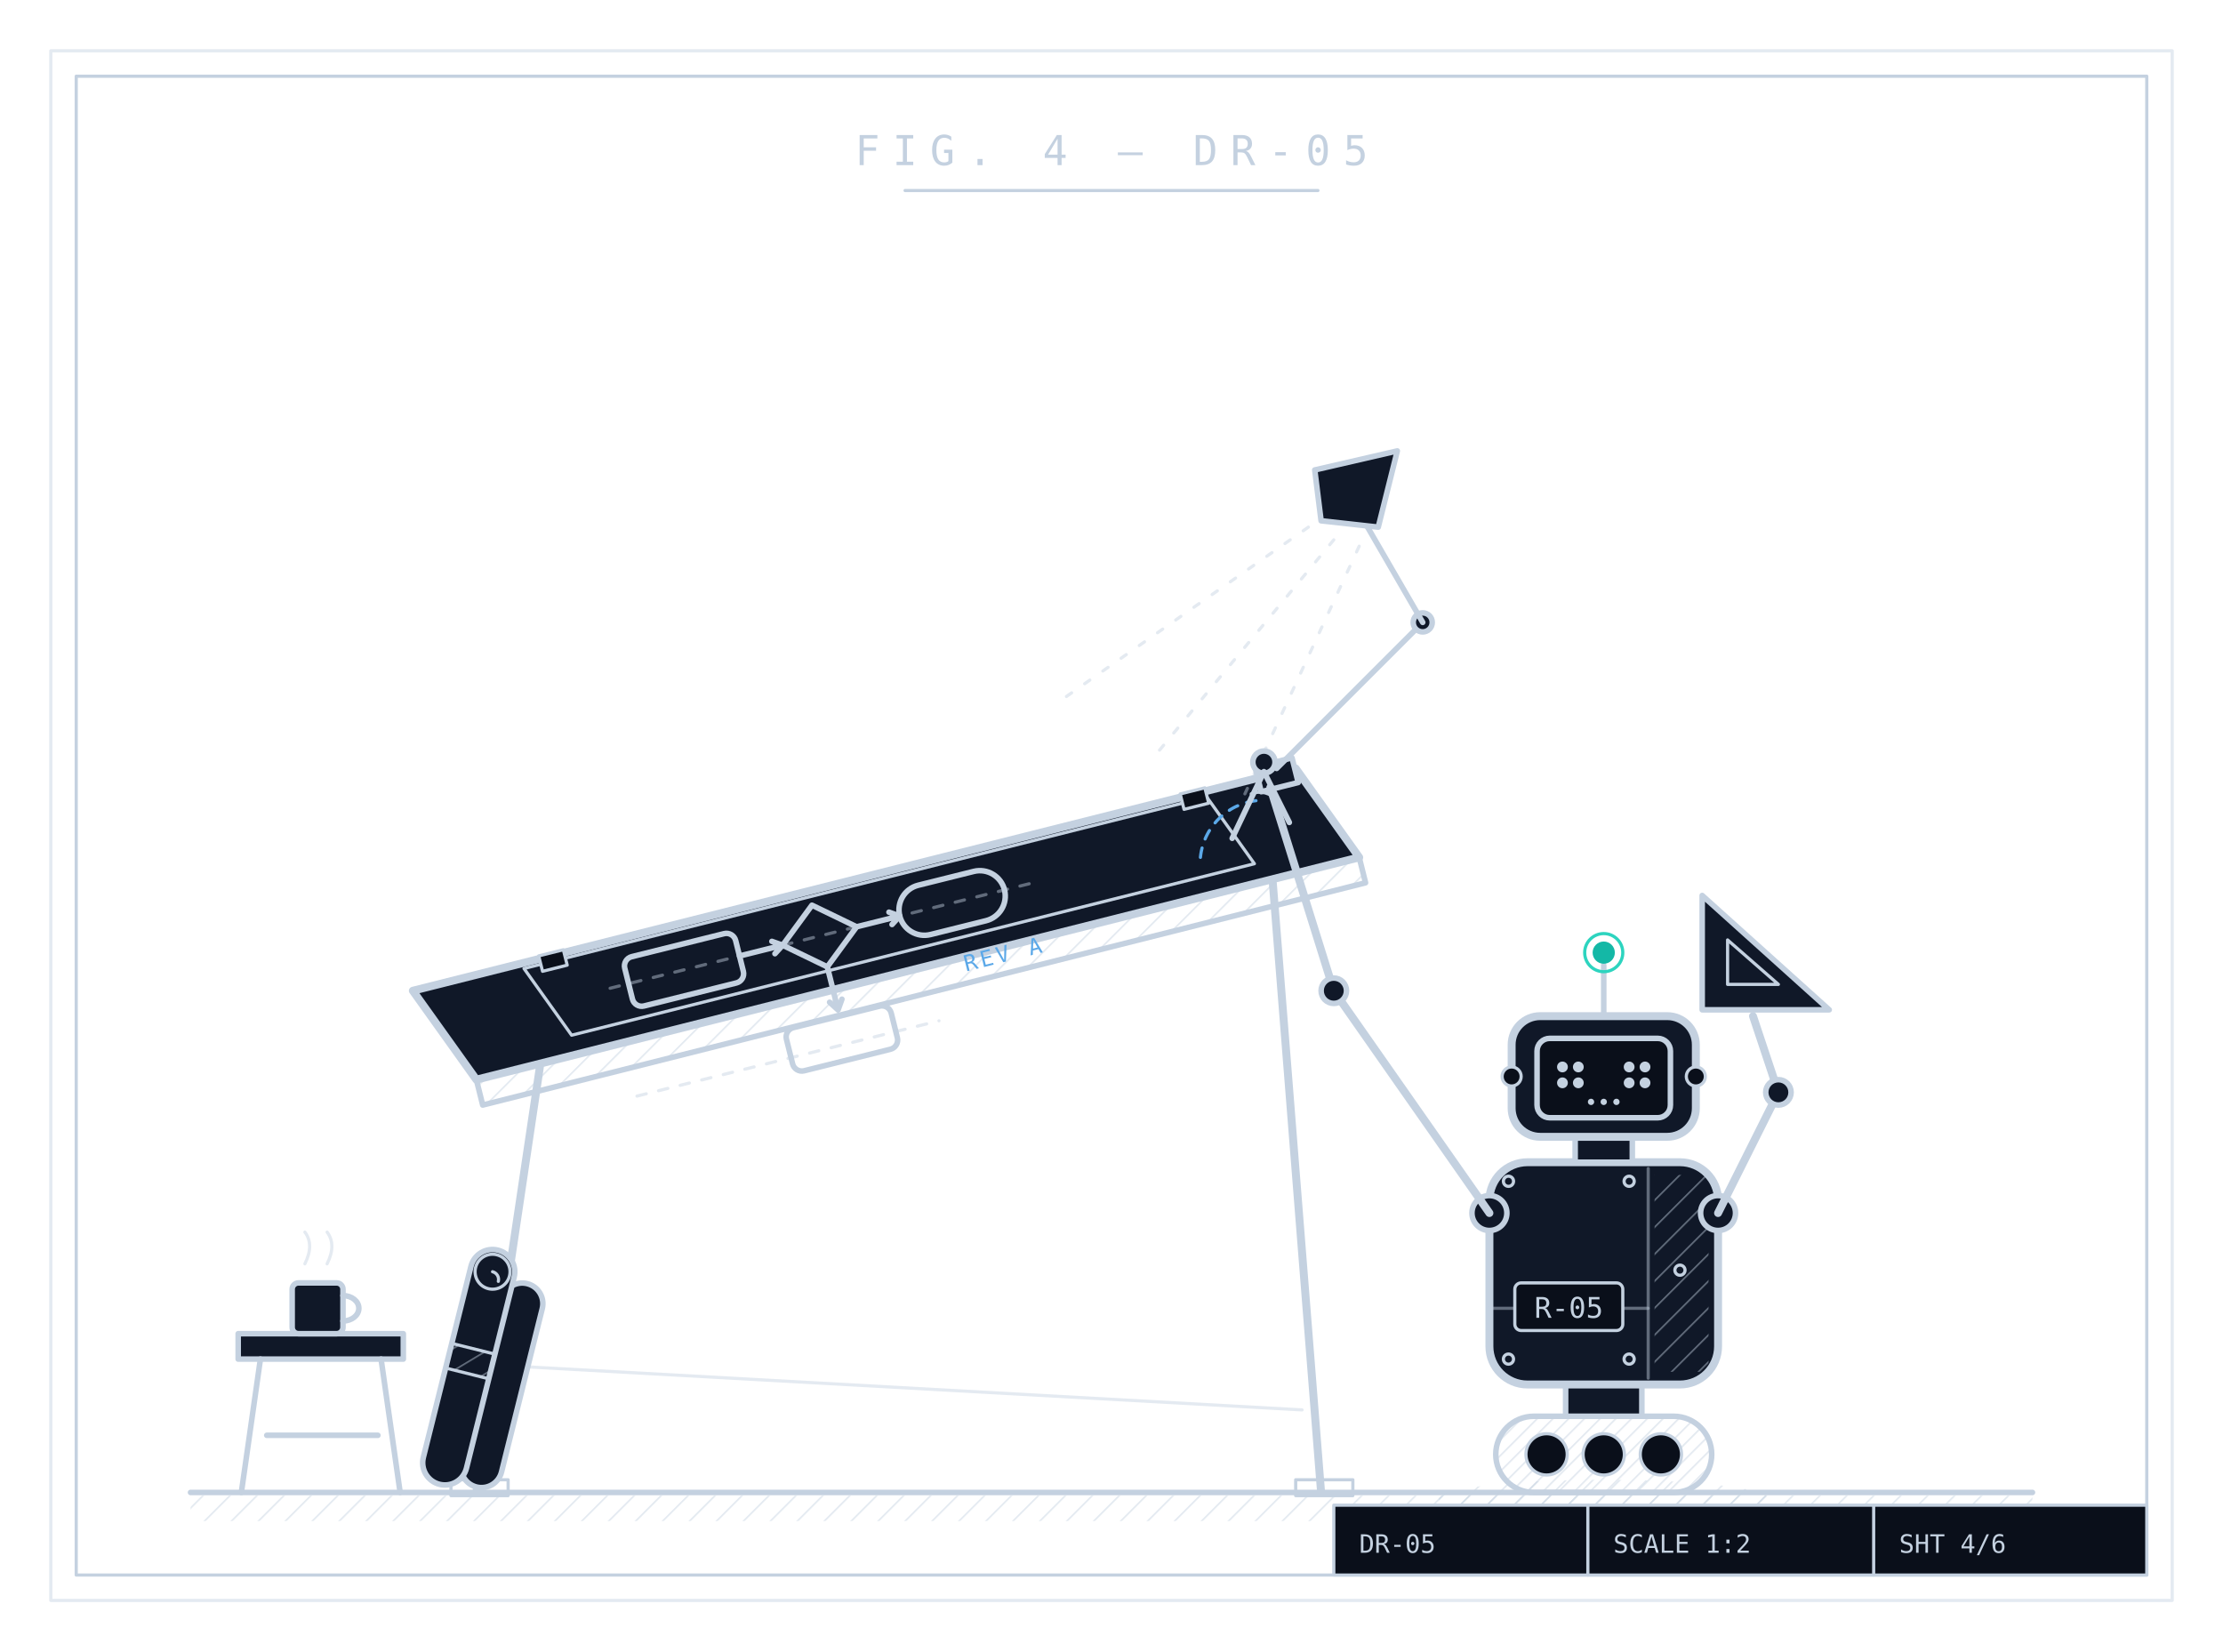
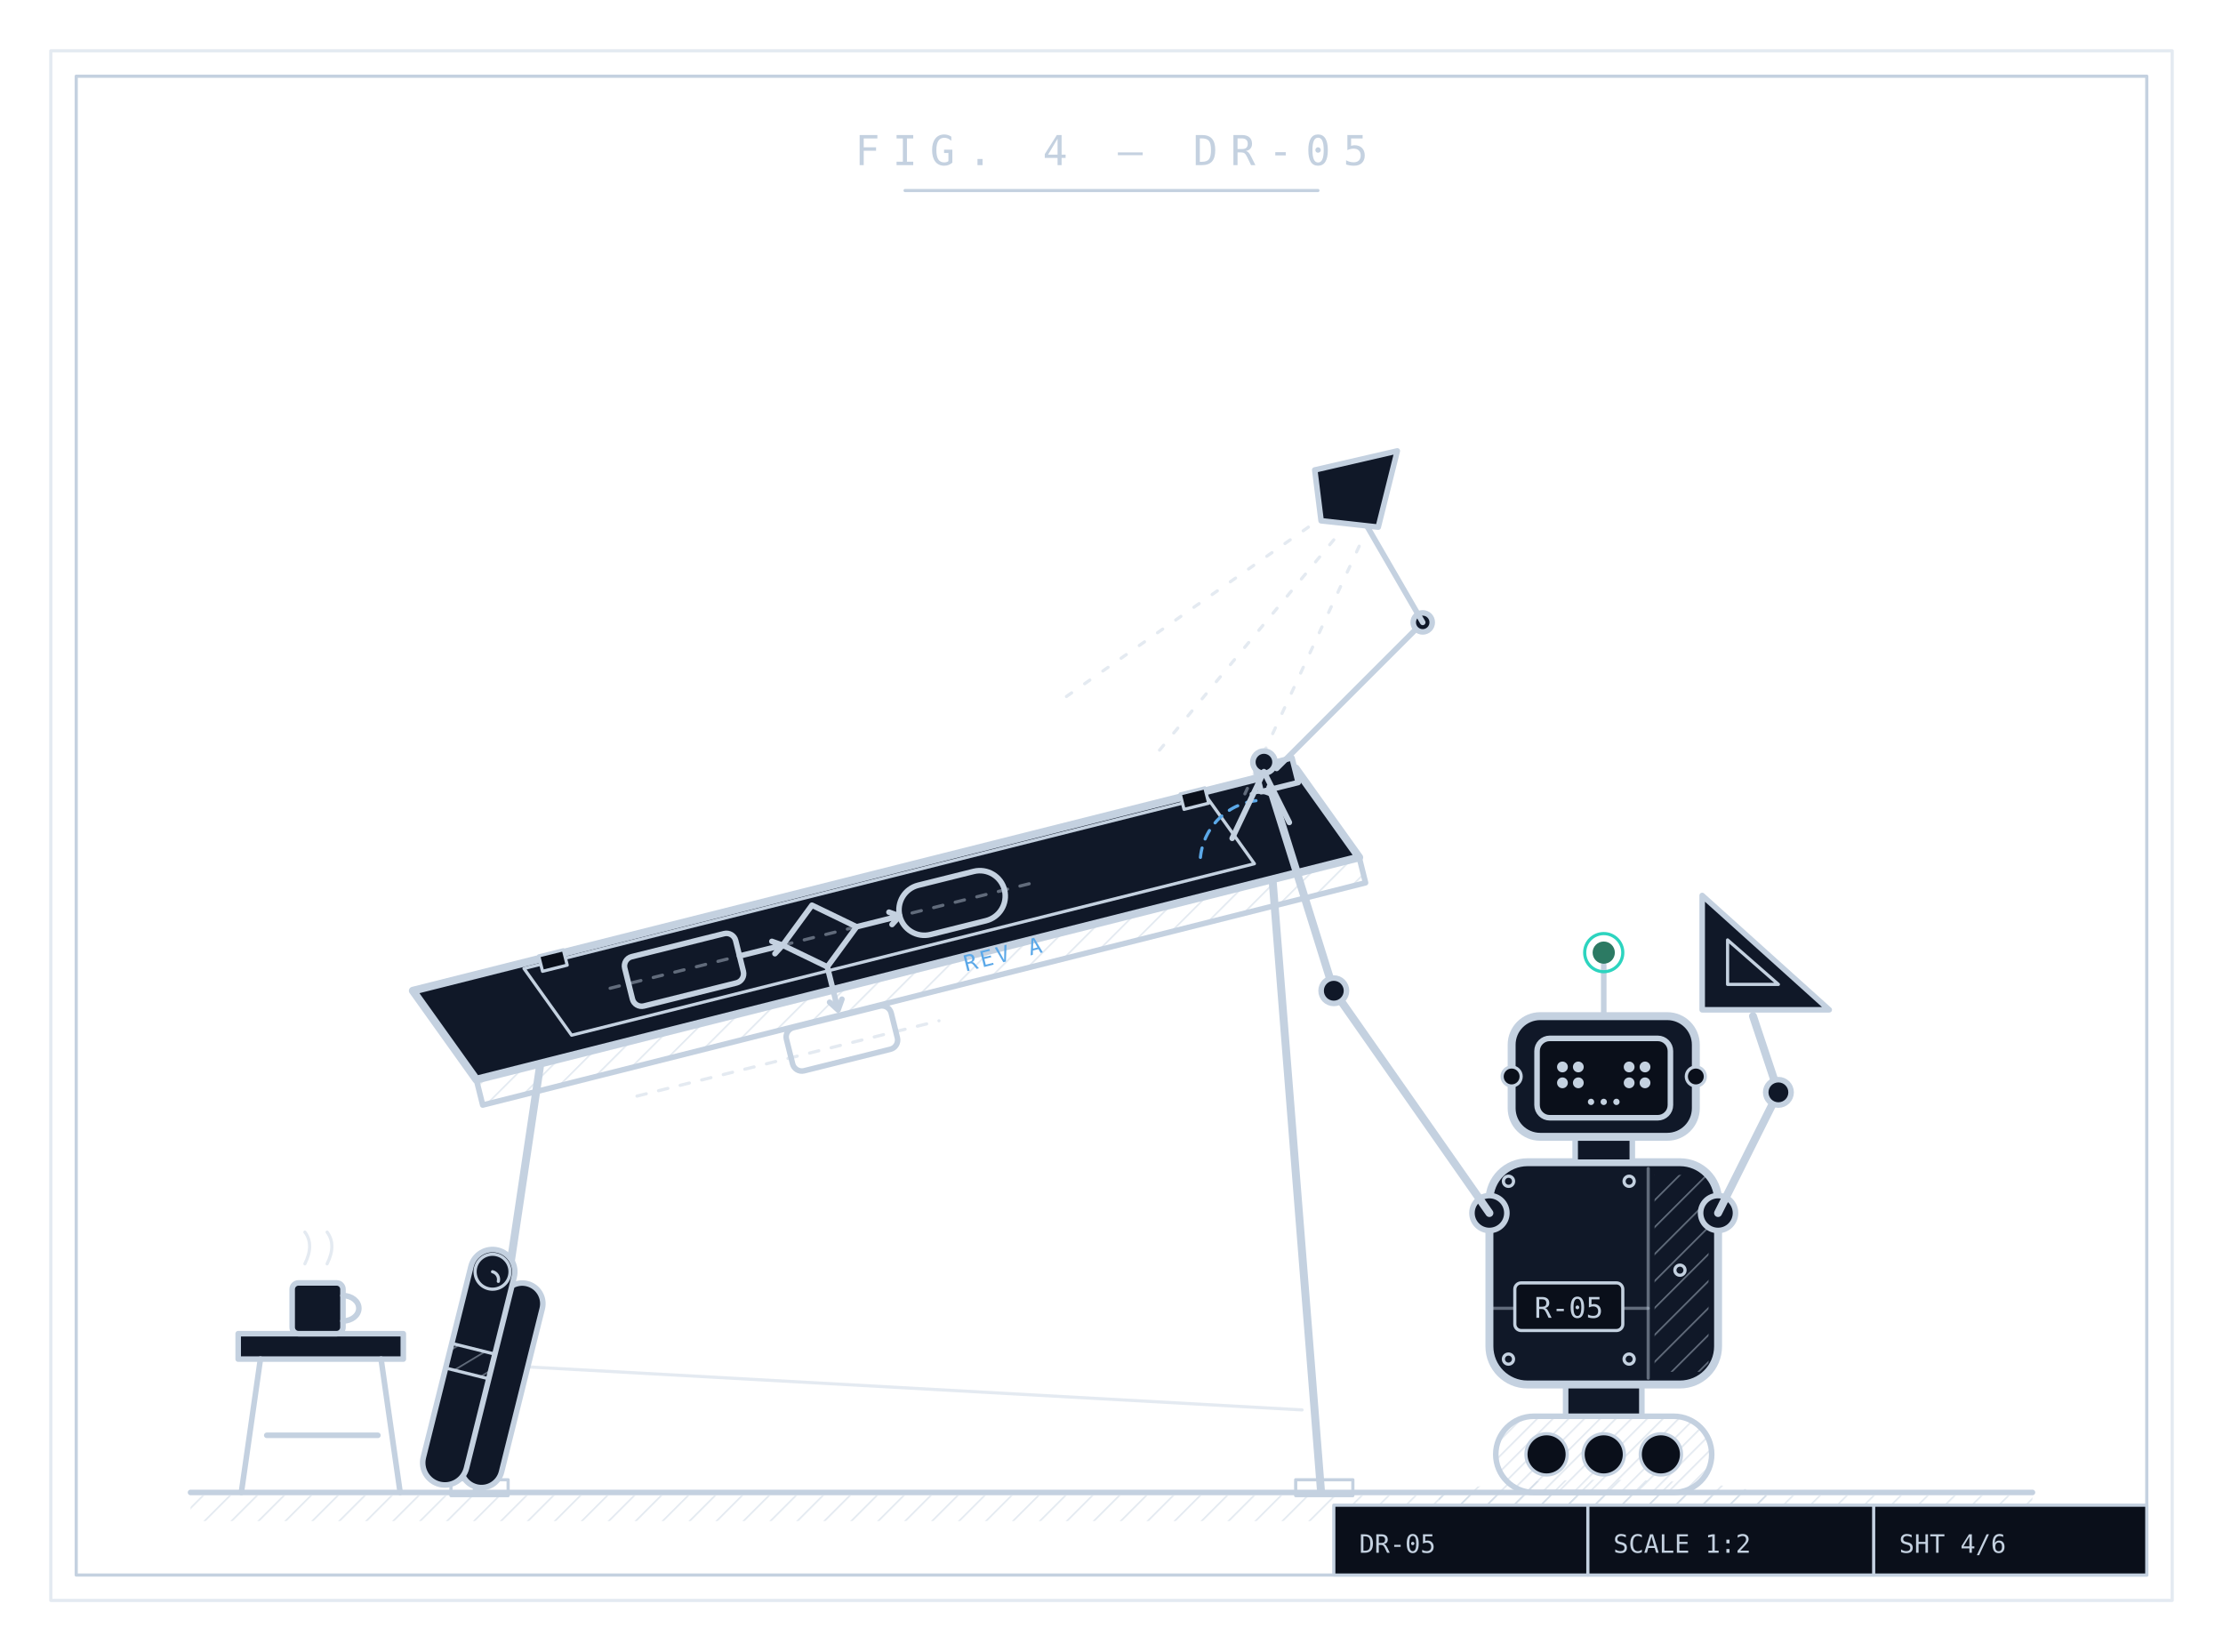
<svg xmlns="http://www.w3.org/2000/svg" viewBox="0 0 700 520">
  <style>
    .ill-live{animation:cdPulse 2.4s ease-in-out infinite}
    @keyframes cdPulse{0%,100%{opacity:.35}50%{opacity:1}}
    .cd-fore{transform-origin:420px 312px;animation:cdSketch 1.6s ease-in-out infinite}
    @keyframes cdSketch{0%,100%{transform:rotate(4deg)}50%{transform:rotate(-4deg)}}
    .cd-cone{animation:cdCone 4s ease-in-out infinite}
    @keyframes cdCone{0%,100%{opacity:.9}50%{opacity:1}}
    .cd-st1,.cd-st2{animation:cdSteam 3.2s ease-in-out infinite}
    .cd-st2{animation-delay:-1.6s}
    @keyframes cdSteam{0%{transform:translateY(0);opacity:.75}60%{opacity:.3}100%{transform:translateY(-4px);opacity:0}}
    @media (prefers-reduced-motion: reduce){*{animation:none !important}}
  </style>
  <defs>
    <pattern id="dH" patternUnits="userSpaceOnUse" width="6" height="6" patternTransform="rotate(45)">
      <line x1="0" y1="0" x2="0" y2="6" stroke="rgba(196,209,224,.45)" stroke-width="1" />
    </pattern>
    <pattern id="dHd" patternUnits="userSpaceOnUse" width="3.5" height="3.5" patternTransform="rotate(45)">
      <line x1="0" y1="0" x2="0" y2="3.5" stroke="rgba(196,209,224,.45)" stroke-width="1" />
    </pattern>
    <g id="dBot" stroke="#C4D1E0" fill="none" stroke-linecap="round" stroke-linejoin="round">
      <rect x="-34" y="-24" width="68" height="24" rx="12" fill="url(#dHd)" stroke-width="1.75" />
      <circle cx="-18" cy="-12" r="6.5" fill="#0A0F1A" stroke-width="1" />
      <circle cx="0" cy="-12" r="6.5" fill="#0A0F1A" stroke-width="1" />
      <circle cx="18" cy="-12" r="6.5" fill="#0A0F1A" stroke-width="1" />
      <rect x="-12" y="-34" width="24" height="10" fill="#101828" stroke-width="1.75" />
      <rect x="-36" y="-104" width="72" height="70" rx="12" fill="#101828" stroke-width="2.5" class="ill-draw" />
      <rect x="16" y="-100" width="17" height="62" fill="url(#dH)" stroke="none" />
      <path d="M14 -102 V-36" stroke="rgba(196,209,224,.45)" stroke-width="1" />
      <path d="M-36 -58 H14" stroke="rgba(196,209,224,.45)" stroke-width="1" />
      <circle cx="-30" cy="-98" r="1.6" stroke-width="1" />
      <circle cx="-30" cy="-42" r="1.6" stroke-width="1" />
      <circle cx="8" cy="-98" r="1.6" stroke-width="1" />
      <circle cx="8" cy="-42" r="1.6" stroke-width="1" />
      <circle cx="24" cy="-70" r="1.6" stroke-width="1" />
      <rect x="-28" y="-66" width="34" height="15" rx="2" fill="#0A0F1A" stroke-width="1" />
      <rect x="-9" y="-114" width="18" height="10" fill="#101828" stroke-width="1.75" />
      <rect x="-29" y="-150" width="58" height="38" rx="9" fill="#101828" stroke-width="2.5" class="ill-draw" />
      <rect x="-21" y="-143" width="42" height="25" rx="4" fill="#0A0F1A" stroke-width="1.75" />
      <g fill="#C4D1E0" stroke="none">
        <circle cx="-13" cy="-134" r="1.7" />
        <circle cx="-8" cy="-134" r="1.7" />
        <circle cx="-13" cy="-129" r="1.7" />
        <circle cx="-8" cy="-129" r="1.7" />
        <circle cx="8" cy="-134" r="1.7" />
        <circle cx="13" cy="-134" r="1.7" />
        <circle cx="8" cy="-129" r="1.7" />
        <circle cx="13" cy="-129" r="1.7" />
        <circle cx="-4" cy="-123" r="1" />
        <circle cx="0" cy="-123" r="1" />
        <circle cx="4" cy="-123" r="1" />
      </g>
      <circle cx="-29" cy="-131" r="3" fill="#0A0F1A" stroke-width="1" />
      <circle cx="29" cy="-131" r="3" fill="#0A0F1A" stroke-width="1" />
      <path d="M0 -150 V-166" stroke-width="1.75" />
      <circle cx="0" cy="-170" r="6" stroke="#2DD4BF" stroke-width="1" class="ill-live" />
-       <circle cx="0" cy="-170" r="3.5" fill="#14B8A6" stroke="none" class="ill-live" />
+       <circle cx="0" cy="-170" r="3.5" fill="#2C7A63" stroke="none" class="ill-live" />
      <circle cx="-36" cy="-88" r="5.5" fill="#101828" stroke-width="1.75" />
      <circle cx="36" cy="-88" r="5.5" fill="#101828" stroke-width="1.75" />
    </g>
  </defs>
  <g stroke="#C4D1E0" fill="none" stroke-linecap="round" stroke-linejoin="round">
    <rect x="16" y="16" width="668" height="488" stroke="rgba(196,209,224,.45)" stroke-width="1" />
    <rect x="24" y="24" width="652" height="472" stroke-width="1" />
    <text x="350" y="52" text-anchor="middle" font-family="IBM Plex Mono, monospace" font-size="13" letter-spacing="4" fill="#C4D1E0" stroke="none">FIG. 4 — DR-05</text>
    <path d="M285 60 H415" stroke-width="1" />
    <path d="M60 470 H640" stroke-width="1.75" />
    <rect x="60" y="471" width="580" height="8" fill="url(#dH)" stroke="none" />
    <ellipse cx="505" cy="472" rx="52" ry="6" fill="url(#dH)" stroke="none" />
    <rect x="75" y="420" width="52" height="8" fill="#101828" stroke-width="1.75" />
    <path d="M82 428 L76 470 M120 428 L126 470 M84 452 H119" stroke-width="1.75" />
    <rect x="92" y="404" width="16" height="16" rx="2" fill="#101828" stroke-width="1.75" />
    <path d="M108 408 a5 4 0 0 1 0 8" stroke-width="1.75" />
    <path class="cd-st1" d="M96 398 q3 -6 0 -10" stroke="rgba(196,209,224,.45)" stroke-width="1" />
    <path class="cd-st2" d="M103 398 q3 -6 0 -10" stroke="rgba(196,209,224,.45)" stroke-width="1" />
    <path d="M170 336 L150 470 M400 268 L416 470" stroke-width="2.5" />
    <path d="M158 430 L410 444" stroke="rgba(196,209,224,.45)" stroke-width="1" />
    <rect x="142" y="466" width="18" height="5" stroke-width="1" />
    <rect x="408" y="466" width="18" height="5" stroke-width="1" />
    <path d="M130 312 L408 242 L428 270 L150 340 Z" fill="#101828" stroke-width="2.5" class="ill-draw" />
    <path d="M150 340 L152 348 L430 278 L428 270" fill="url(#dH)" stroke-width="1.75" />
    <path d="M165 305 L380 251 L395 272 L180 326 Z" fill="#101828" stroke-width="1" />
    <rect x="170" y="300" width="8" height="5" fill="#0A0F1A" stroke-width="1" transform="rotate(-14 174 302)" />
    <rect x="372" y="249" width="8" height="5" fill="#0A0F1A" stroke-width="1" transform="rotate(-14 376 251)" />
    <g transform="translate(196,302) rotate(-14)">
      <path d="M-6 8 H130" stroke="rgba(196,209,224,.45)" stroke-width="1" stroke-dasharray="3 4" />
      <path d="M-6 43 H92" stroke="rgba(196,209,224,.45)" stroke-width="1" stroke-dasharray="3 4" />
      <rect x="0" y="0" width="36" height="16" rx="3" stroke-width="1.75" class="ill-draw" />
      <path d="M36 8 H50 l-3 -2 M50 8 l-3 2" stroke-width="1.75" />
      <path d="M62 -2 L74 8 L62 18 L50 8 Z" stroke-width="1.75" class="ill-draw" />
      <path d="M74 8 H88 l-3 -2 M88 8 l-3 2" stroke-width="1.75" />
      <rect x="88" y="0" width="34" height="16" rx="8" stroke-width="1.75" class="ill-draw" />
      <path d="M62 18 V32 l-2 -3 M62 32 l2 -3" stroke-width="1.75" />
      <rect x="44" y="34" width="34" height="14" rx="3" stroke-width="1.75" class="ill-draw" />
      <text x="104" y="30" font-family="IBM Plex Mono, monospace" font-size="7" letter-spacing="1" fill="#5BA8E8" stroke="none">REV A</text>
    </g>
    <path d="M378 270 A20 20 0 0 1 398 252" stroke="#5BA8E8" stroke-width="1" stroke-dasharray="3 3" />
    <rect x="396" y="240" width="12" height="8" fill="#101828" stroke-width="1.75" transform="rotate(-14 402 244)" />
    <path d="M402 242 L448 196" stroke-width="1.75" />
    <circle cx="448" cy="196" r="3" fill="#101828" stroke-width="1.75" />
    <path d="M448 196 L426 158" stroke-width="1.75" />
    <path d="M414 148 L440 142 L434 166 L416 164 Z" fill="#101828" stroke-width="1.75" />
    <path class="cd-cone" d="M420 170 L362 240 M428 172 L392 250 M412 166 L332 222" stroke="rgba(196,209,224,.45)" stroke-width="1" stroke-dasharray="2 5" />
    <g transform="translate(150,392) rotate(14)">
      <rect x="12" y="8" width="13" height="66" rx="6.5" fill="#101828" stroke-width="1.75" />
      <rect x="0" y="0" width="14" height="76" rx="7" fill="#101828" stroke-width="1.75" />
      <circle cx="7" cy="7" r="5.5" stroke-width="1" />
      <path d="M7 7 a2.5 2.5 0 0 1 2.5 2.5" stroke-width="1" />
      <rect x="0" y="32" width="14" height="8" fill="url(#dH)" stroke-width="1" />
    </g>
    <use href="#dBot" transform="translate(505,470)" />
    <text x="494" y="415" text-anchor="middle" font-family="IBM Plex Mono, monospace" font-size="9" fill="#C4D1E0" stroke="none">R-05</text>
    <path d="M469 382 L420 312" stroke-width="2.5" />
    <path class="cd-fore" d="M420 312 L400 248" stroke-width="2.5" />
    <circle cx="420" cy="312" r="4" fill="#101828" stroke-width="1.75" />
    <circle class="cd-fore" cx="398" cy="240" r="3.5" fill="#101828" stroke-width="1.75" />
    <path class="cd-fore" d="M398 243 L388 264 M398 243 L406 259" stroke-width="1.75" />
    <path class="cd-fore" d="M394 250 A7 7 0 0 1 401 251" stroke-width="1" />
    <path d="M541 382 L560 344 L552 320" stroke-width="2.5" />
    <circle cx="560" cy="344" r="4" fill="#101828" stroke-width="1.75" />
    <path d="M536 318 H576 L536 282 Z" fill="#101828" stroke-width="1.75" />
    <path d="M544 310 H560 L544 296 Z" stroke-width="1" />
    <rect x="420" y="474" width="256" height="22" fill="#0A0F1A" stroke-width="1" />
    <path d="M500 474 V496 M590 474 V496" stroke-width="1" />
    <text x="428" y="489" font-family="IBM Plex Mono, monospace" font-size="8" fill="#C4D1E0" stroke="none">DR-05</text>
    <text x="508" y="489" font-family="IBM Plex Mono, monospace" font-size="8" fill="#C4D1E0" stroke="none">SCALE 1:2</text>
    <text x="598" y="489" font-family="IBM Plex Mono, monospace" font-size="8" fill="#C4D1E0" stroke="none">SHT 4/6</text>
  </g>
</svg>
